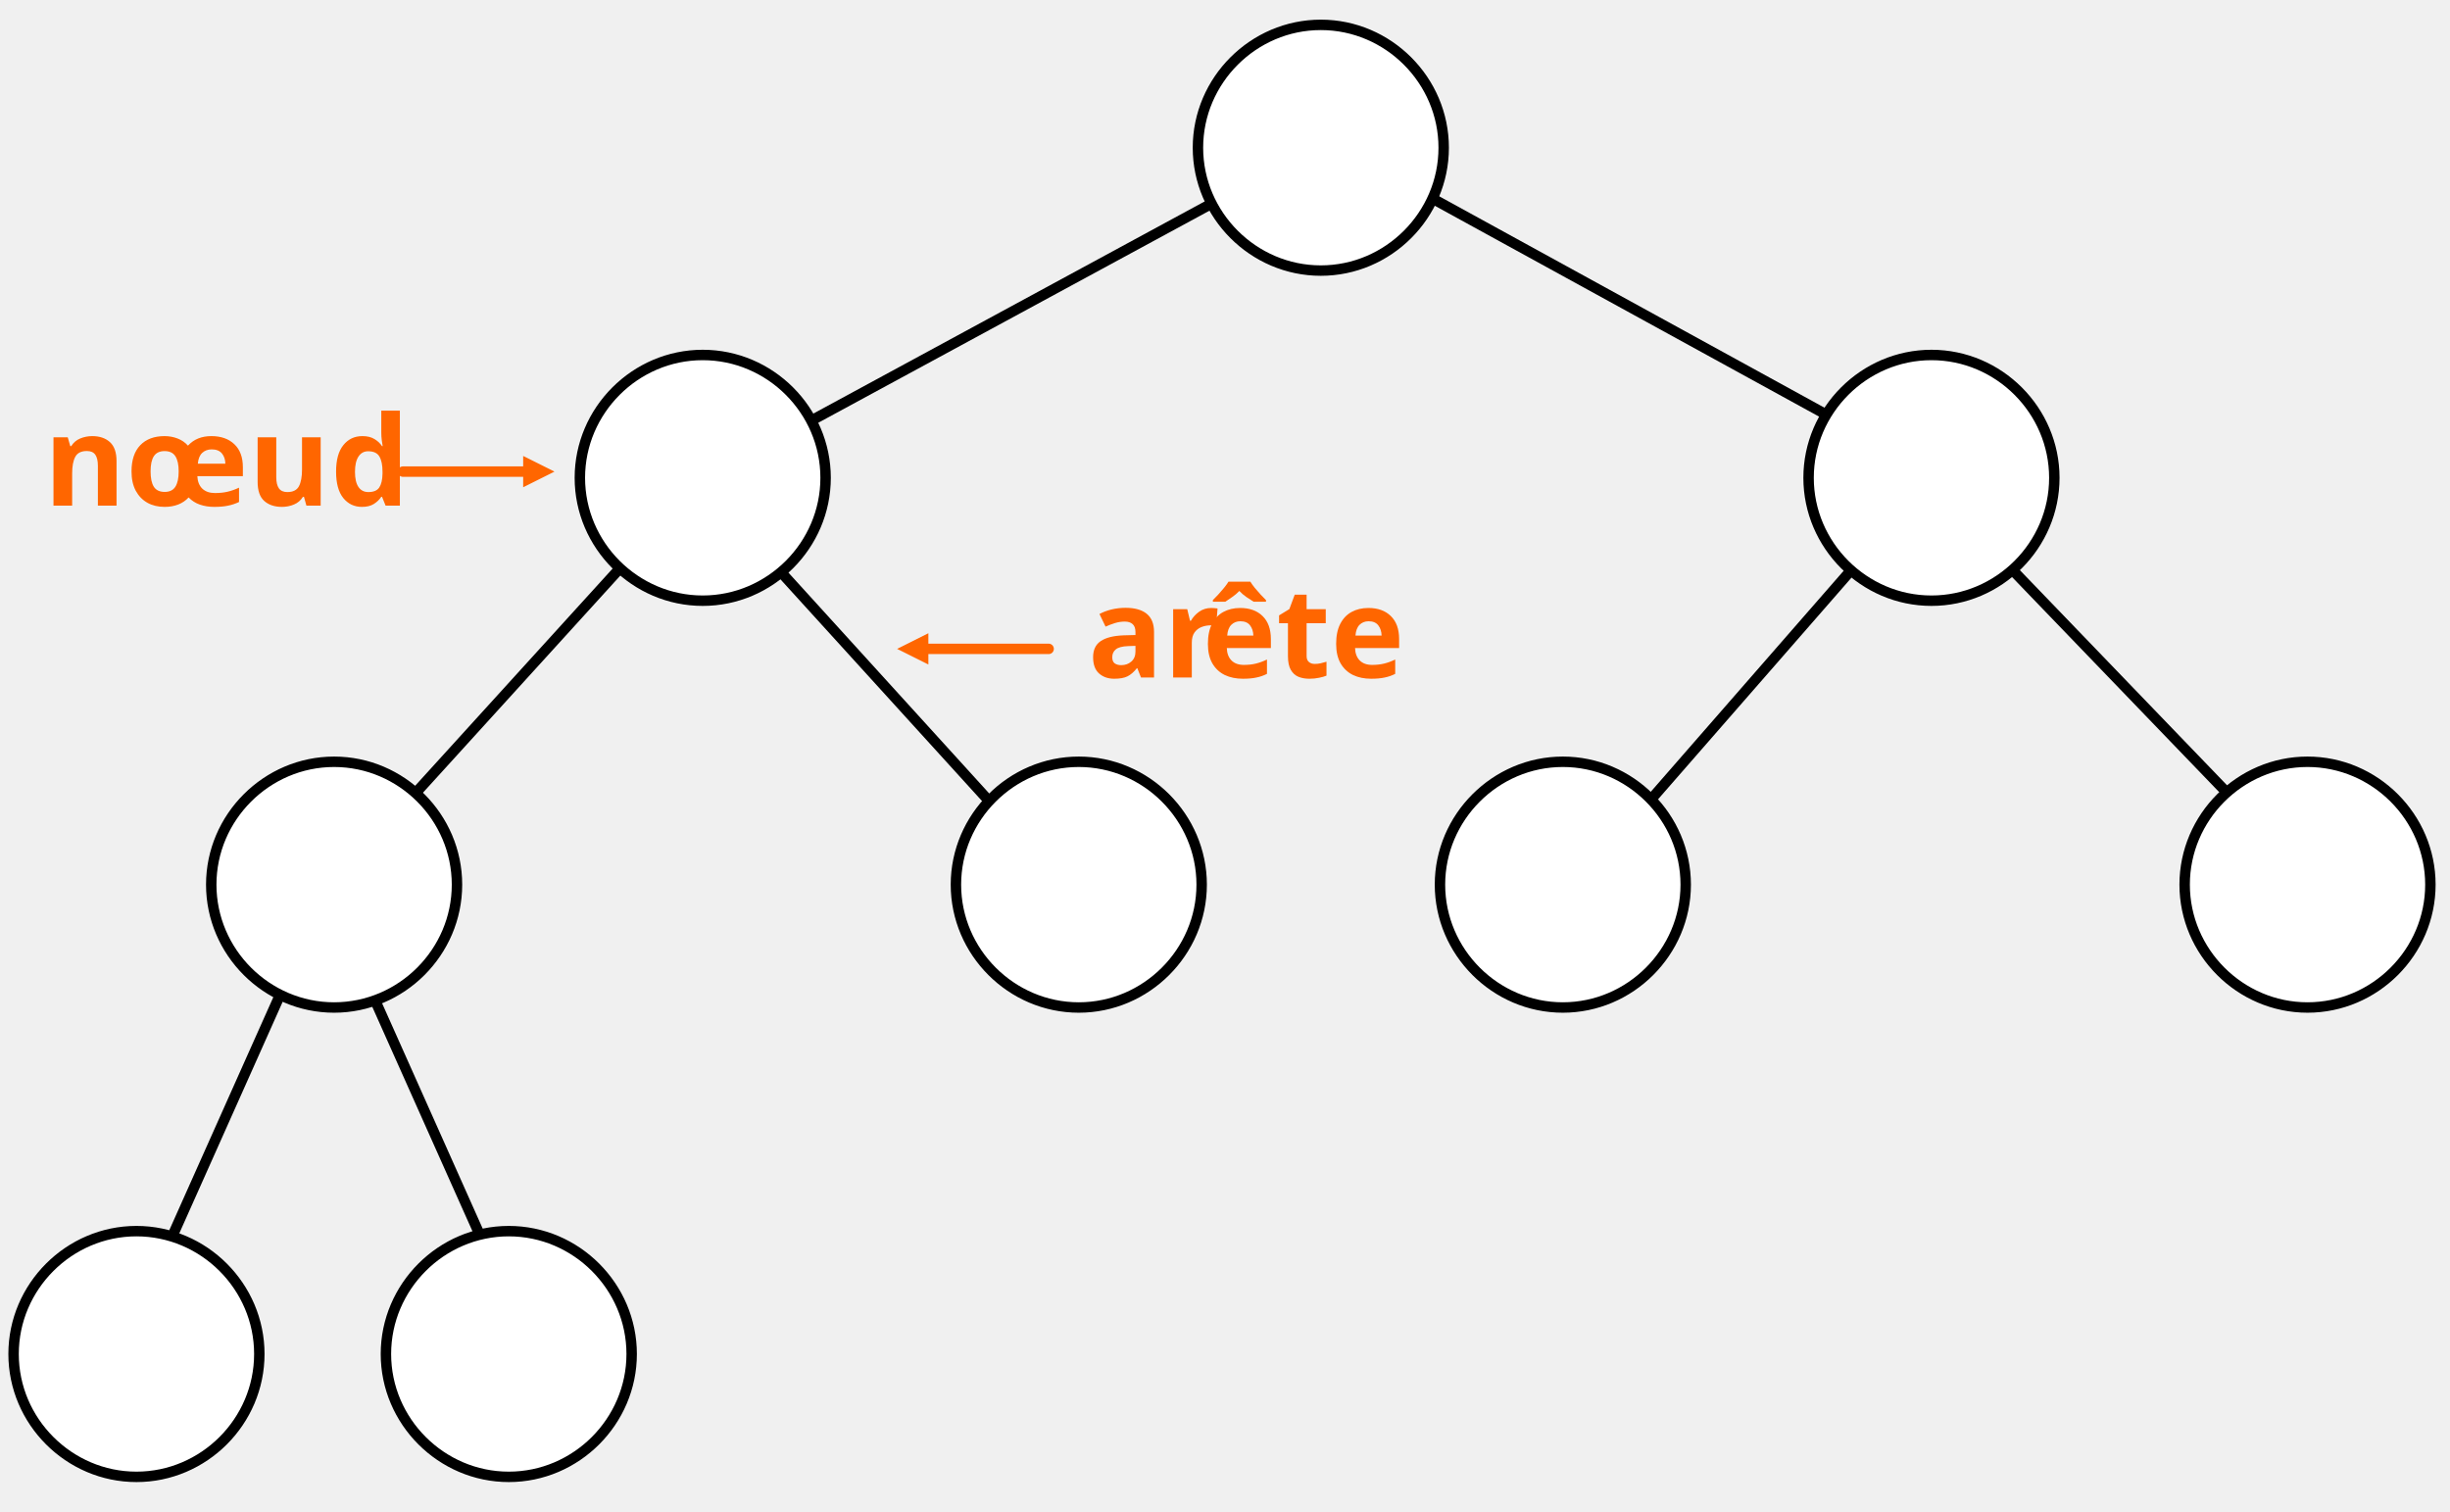
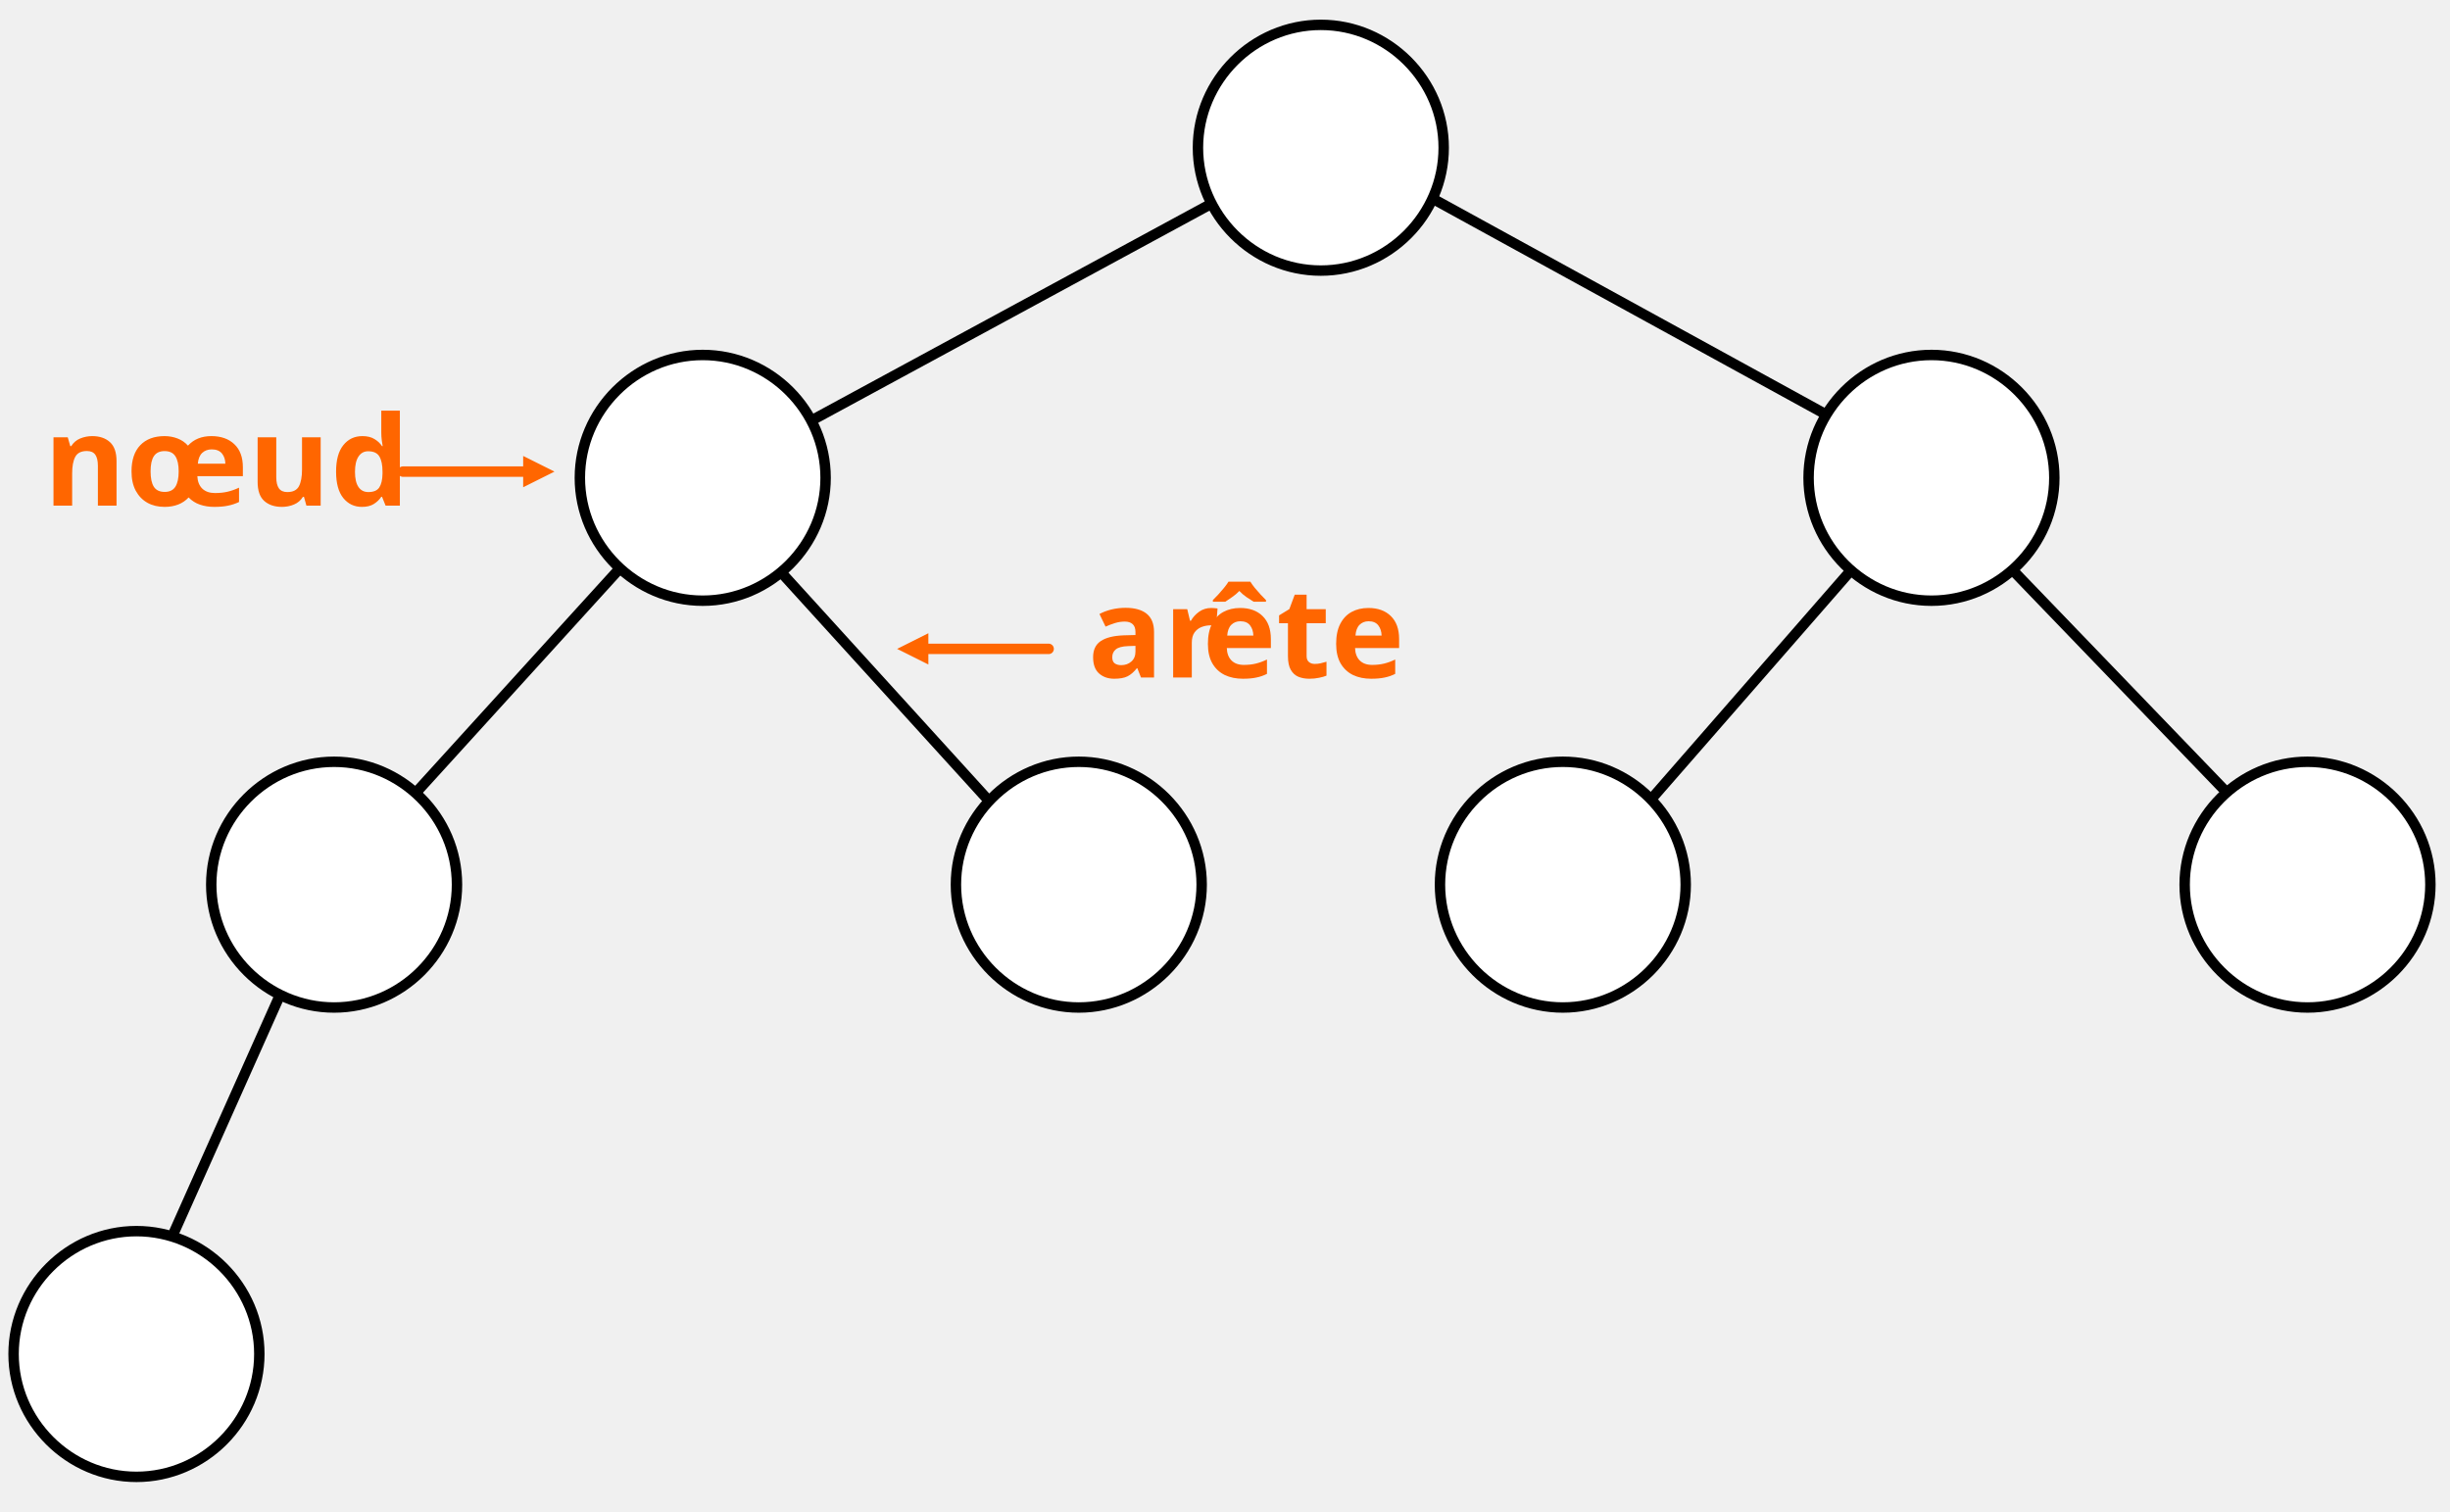
- <svg xmlns="http://www.w3.org/2000/svg" width="100%" height="100%" viewBox="0 0 470 290" version="1.1" xml:space="preserve" style="fill-rule:evenodd;clip-rule:evenodd;">
+ <svg xmlns="http://www.w3.org/2000/svg" id="svg914" style="fill-rule:evenodd;clip-rule:evenodd;" xml:space="preserve" version="1.1" viewBox="0 0 470 290" height="100%" width="100%">
+   <defs id="defs918" />
  <g id="Layer-1">
-     <g id="g6217" transform="matrix(1,0,0,1,-27.7827,-21.968)">
-       <g id="g5124" transform="matrix(1,0,0,1,18.9595,-7.67145)">
-         <path id="path5112" d="M261.429,57.762L142.857,122.047L214.286,200.619" style="fill:none;stroke:black;stroke-width:2px;" />
-         <g id="path5114" transform="matrix(1,0,0,1,0,-30)">
-           <path d="M142.857,152.047L71.429,230.619L35.714,310.619" style="fill:none;stroke:black;stroke-width:2px;" />
+     <g transform="matrix(1,0,0,1,-27.7827,-21.968)" id="g6217">
+       <g transform="matrix(1,0,0,1,18.9595,-7.67145)" id="g5124">
+         <path style="fill:none;stroke:black;stroke-width:2px;" d="M261.429,57.762L142.857,122.047L214.286,200.619" id="path5112" />
+         <g transform="matrix(1,0,0,1,0,-30)" id="path5114">
+           <path id="path834" style="fill:none;stroke:black;stroke-width:2px;" d="M142.857,152.047L71.429,230.619L35.714,310.619" />
        </g>
-         <g id="path5116" transform="matrix(1,0,0,1,0,-40)">
-           <path d="M71.429,240.619L107.143,320.619" style="fill:none;stroke:black;stroke-width:2px;" />
-         </g>
-         <path id="path5120" d="M262.857,56.333L380,120.619L311.429,199.19" style="fill:none;stroke:black;stroke-width:2px;" />
-         <g id="path5122" transform="matrix(1,0,0,1,0,-30)">
-           <path d="M378.571,152.047L452.857,229.19" style="fill:none;stroke:black;stroke-width:2px;" />
+         <path style="fill:none;stroke:black;stroke-width:2px;" d="M262.857,56.333L380,120.619L311.429,199.19" id="path5120" />
+         <g transform="matrix(1,0,0,1,0,-30)" id="path5122">
+           <path id="path841" style="fill:none;stroke:black;stroke-width:2px;" d="M378.571,152.047L452.857,229.19" />
        </g>
      </g>
      <g id="g5269">
-         <g id="g5046" transform="matrix(1,0,0,1,18.9595,-47.6715)">
-           <g transform="matrix(1,0,0,1,-24.2857,270)">
+         <g transform="matrix(1,0,0,1,18.9595,-47.6715)" id="g5046">
+           <g id="g847" transform="matrix(1,0,0,1,-24.2857,270)">
            <g id="g3717">
-               <path id="path3705" d="M82.857,59.409C82.857,72.34 72.217,82.981 59.286,82.981C46.355,82.981 35.714,72.34 35.714,59.409C35.714,46.479 46.355,35.838 59.286,35.838C72.217,35.838 82.857,46.479 82.857,59.409L82.857,59.409Z" style="fill:white;stroke:black;stroke-width:2px;" />
+               <path style="fill:white;stroke:black;stroke-width:2px;" d="M82.857,59.409C82.857,72.34 72.217,82.981 59.286,82.981C46.355,82.981 35.714,72.34 35.714,59.409C35.714,46.479 46.355,35.838 59.286,35.838C72.217,35.838 82.857,46.479 82.857,59.409L82.857,59.409Z" id="path3705" />
            </g>
          </g>
-           <g transform="matrix(1,0,0,1,47.1429,270)">
+           <g id="g851" transform="matrix(1,0,0,1,47.1429,270)">
            <g id="g4337">
-               <path id="path4339" d="M82.857,59.409C82.857,72.34 72.217,82.981 59.286,82.981C46.355,82.981 35.714,72.34 35.714,59.409C35.714,46.479 46.355,35.838 59.286,35.838C72.217,35.838 82.857,46.479 82.857,59.409L82.857,59.409Z" style="fill:white;stroke:black;stroke-width:2px;" />
+                             
+                         </g>
+           </g>
+         </g>
+         <g id="g856" transform="matrix(1,0,0,1,221.879,-9.10005)">
+           <g id="g4620">
+             <path style="fill:white;stroke:black;stroke-width:2px;" d="M82.857,59.409C82.857,72.34 72.217,82.981 59.286,82.981C46.355,82.981 35.714,72.34 35.714,59.409C35.714,46.479 46.355,35.838 59.286,35.838C72.217,35.838 82.857,46.479 82.857,59.409L82.857,59.409Z" id="path4622" />
+           </g>
+         </g>
+         <g transform="matrix(1,0,0,1,0,-30)" id="g5252">
+           <g id="g860" transform="matrix(1,0,0,1,32.5928,162.281)">
+             <g id="g4443">
+               <path style="fill:white;stroke:black;stroke-width:2px;" d="M82.857,59.409C82.857,72.34 72.217,82.981 59.286,82.981C46.355,82.981 35.714,72.34 35.714,59.409C35.714,46.479 46.355,35.838 59.286,35.838C72.217,35.838 82.857,46.479 82.857,59.409L82.857,59.409Z" id="path4445" />
+             </g>
+           </g>
+           <g id="g864" transform="matrix(1,0,0,1,175.45,162.281)">
+             <g id="g4453">
+               <path style="fill:white;stroke:black;stroke-width:2px;" d="M82.857,59.409C82.857,72.34 72.217,82.981 59.286,82.981C46.355,82.981 35.714,72.34 35.714,59.409C35.714,46.479 46.355,35.838 59.286,35.838C72.217,35.838 82.857,46.479 82.857,59.409L82.857,59.409Z" id="path4455" />
+             </g>
+           </g>
+           <g id="g868" transform="matrix(1,0,0,1,103.307,84.2332)">
+             <g id="g4014">
+               <path style="fill:white;stroke:black;stroke-width:2px;" d="M82.857,59.409C82.857,72.34 72.217,82.981 59.286,82.981C46.355,82.981 35.714,72.34 35.714,59.409C35.714,46.479 46.355,35.838 59.286,35.838C72.217,35.838 82.857,46.479 82.857,59.409L82.857,59.409Z" id="path4016" />
            </g>
          </g>
        </g>
-         <g transform="matrix(1,0,0,1,221.879,-9.10005)">
-           <g id="g4620">
-             <path id="path4622" d="M82.857,59.409C82.857,72.34 72.217,82.981 59.286,82.981C46.355,82.981 35.714,72.34 35.714,59.409C35.714,46.479 46.355,35.838 59.286,35.838C72.217,35.838 82.857,46.479 82.857,59.409L82.857,59.409Z" style="fill:white;stroke:black;stroke-width:2px;" />
-           </g>
-         </g>
-         <g id="g5252" transform="matrix(1,0,0,1,0,-30)">
-           <g transform="matrix(1,0,0,1,32.5928,162.281)">
-             <g id="g4443">
-               <path id="path4445" d="M82.857,59.409C82.857,72.34 72.217,82.981 59.286,82.981C46.355,82.981 35.714,72.34 35.714,59.409C35.714,46.479 46.355,35.838 59.286,35.838C72.217,35.838 82.857,46.479 82.857,59.409L82.857,59.409Z" style="fill:white;stroke:black;stroke-width:2px;" />
+         <g transform="matrix(1,0,0,1,-3.12153,-37.6715)" id="g4891">
+           <g id="g873" transform="matrix(1,0,0,1,271.429,169.952)">
+             <g id="g4871">
+               <path style="fill:white;stroke:black;stroke-width:2px;" d="M82.857,59.409C82.857,72.34 72.217,82.981 59.286,82.981C46.355,82.981 35.714,72.34 35.714,59.409C35.714,46.479 46.355,35.838 59.286,35.838C72.217,35.838 82.857,46.479 82.857,59.409L82.857,59.409Z" id="path4602" />
            </g>
          </g>
-           <g transform="matrix(1,0,0,1,175.45,162.281)">
-             <g id="g4453">
-               <path id="path4455" d="M82.857,59.409C82.857,72.34 72.217,82.981 59.286,82.981C46.355,82.981 35.714,72.34 35.714,59.409C35.714,46.479 46.355,35.838 59.286,35.838C72.217,35.838 82.857,46.479 82.857,59.409L82.857,59.409Z" style="fill:white;stroke:black;stroke-width:2px;" />
-             </g>
-           </g>
-           <g transform="matrix(1,0,0,1,103.307,84.2332)">
-             <g id="g4014">
-               <path id="path4016" d="M82.857,59.409C82.857,72.34 72.217,82.981 59.286,82.981C46.355,82.981 35.714,72.34 35.714,59.409C35.714,46.479 46.355,35.838 59.286,35.838C72.217,35.838 82.857,46.479 82.857,59.409L82.857,59.409Z" style="fill:white;stroke:black;stroke-width:2px;" />
-             </g>
-           </g>
-         </g>
-         <g id="g4891" transform="matrix(1,0,0,1,-3.12153,-37.6715)">
-           <g transform="matrix(1,0,0,1,271.429,169.952)">
-             <g id="g4871">
-               <path id="path4602" d="M82.857,59.409C82.857,72.34 72.217,82.981 59.286,82.981C46.355,82.981 35.714,72.34 35.714,59.409C35.714,46.479 46.355,35.838 59.286,35.838C72.217,35.838 82.857,46.479 82.857,59.409L82.857,59.409Z" style="fill:white;stroke:black;stroke-width:2px;" />
-             </g>
-           </g>
-           <g transform="matrix(1,0,0,1,414.286,169.952)">
+           <g id="g878" transform="matrix(1,0,0,1,414.286,169.952)">
            <g id="g4803">
              <g id="g4750">
-                 <path id="path4752" d="M82.857,59.409C82.857,72.34 72.217,82.981 59.286,82.981C46.355,82.981 35.714,72.34 35.714,59.409C35.714,46.479 46.355,35.838 59.286,35.838C72.217,35.838 82.857,46.479 82.857,59.409L82.857,59.409Z" style="fill:white;stroke:black;stroke-width:2px;" />
+                 <path style="fill:white;stroke:black;stroke-width:2px;" d="M82.857,59.409C82.857,72.34 72.217,82.981 59.286,82.981C46.355,82.981 35.714,72.34 35.714,59.409C35.714,46.479 46.355,35.838 59.286,35.838C72.217,35.838 82.857,46.479 82.857,59.409L82.857,59.409Z" id="path4752" />
              </g>
            </g>
          </g>
-           <g transform="matrix(1,0,0,1,342.143,91.9047)">
+           <g id="g882" transform="matrix(1,0,0,1,342.143,91.9047)">
            <g id="g4861">
-               <path id="path4863" d="M82.857,59.409C82.857,72.34 72.217,82.981 59.286,82.981C46.355,82.981 35.714,72.34 35.714,59.409C35.714,46.479 46.355,35.838 59.286,35.838C72.217,35.838 82.857,46.479 82.857,59.409L82.857,59.409Z" style="fill:white;stroke:black;stroke-width:2px;" />
+               <path style="fill:white;stroke:black;stroke-width:2px;" d="M82.857,59.409C82.857,72.34 72.217,82.981 59.286,82.981C46.355,82.981 35.714,72.34 35.714,59.409C35.714,46.479 46.355,35.838 59.286,35.838C72.217,35.838 82.857,46.479 82.857,59.409L82.857,59.409Z" id="path4863" />
            </g>
          </g>
        </g>
      </g>
    </g>
-     <g transform="matrix(1,0,0,1,-91.4096,66.447)">
-       <text x="99.796px" y="30.568px" style="font-family:'SourceSansPro-Bold', 'Source Sans Pro', sans-serif;font-weight:700;font-size:24px;fill:rgb(255,102,0);">nœud</text>
+     <g id="g889" transform="matrix(1,0,0,1,-91.4096,66.447)">
+       <text id="text887" style="font-family:'SourceSansPro-Bold', 'Source Sans Pro', sans-serif;font-weight:700;font-size:24px;fill:rgb(255,102,0);" y="30.568px" x="99.796px">nœud</text>
    </g>
-     <g transform="matrix(0.661366,0,0,0.661366,-40.2349,-39.5991)">
-       <g transform="matrix(1.51202,-0,-0,1.51202,60.8361,59.8747)">
-         <path d="M100.364,87.48L106.364,90.48L100.364,93.48L100.364,87.48Z" style="fill:rgb(255,102,0);" />
-         <path d="M77.294,90.48L101.564,90.48" style="fill:none;stroke:rgb(255,102,0);stroke-width:2px;stroke-linecap:round;stroke-linejoin:round;stroke-miterlimit:1.5;" />
+     <g id="g897" transform="matrix(0.661366,0,0,0.661366,-40.2349,-39.5991)">
+       <g id="g895" transform="matrix(1.51202,-0,-0,1.51202,60.8361,59.8747)">
+         <path id="path891" style="fill:rgb(255,102,0);" d="M100.364,87.48L106.364,90.48L100.364,93.48L100.364,87.48Z" />
+         <path id="path893" style="fill:none;stroke:rgb(255,102,0);stroke-width:2px;stroke-linecap:round;stroke-linejoin:round;stroke-miterlimit:1.5;" d="M77.294,90.48L101.564,90.48" />
      </g>
    </g>
-     <g transform="matrix(1,0,0,1,108.886,99.4204)">
-       <text x="99.796px" y="30.568px" style="font-family:'SourceSansPro-Bold', 'Source Sans Pro', sans-serif;font-weight:700;font-size:24px;fill:rgb(255,102,0);">ar<tspan x="121.756px 133.948px 142.708px " y="30.568px 30.568px 30.568px ">ête</tspan>
+     <g id="g903" transform="matrix(1,0,0,1,108.886,99.4204)">
+       <text id="text901" style="font-family:'SourceSansPro-Bold', 'Source Sans Pro', sans-serif;font-weight:700;font-size:24px;fill:rgb(255,102,0);" y="30.568px" x="99.796px">ar<tspan id="tspan899" y="30.568px 30.568px 30.568px " x="121.756px 133.948px 142.708px ">ête</tspan>
      </text>
    </g>
-     <g transform="matrix(-0.661366,0,0,0.661366,318.696,-5.59064)">
-       <g transform="matrix(-1.51202,0,0,1.51202,481.876,8.45317)">
-         <path d="M178.097,127.489L172.097,124.489L178.097,121.489L178.097,127.489Z" style="fill:rgb(255,102,0);" />
-         <path d="M201.168,124.489L176.897,124.489" style="fill:none;stroke:rgb(255,102,0);stroke-width:2px;stroke-linecap:round;stroke-linejoin:round;stroke-miterlimit:1.5;" />
+     <g id="g911" transform="matrix(-0.661366,0,0,0.661366,318.696,-5.59064)">
+       <g id="g909" transform="matrix(-1.51202,0,0,1.51202,481.876,8.45317)">
+         <path id="path905" style="fill:rgb(255,102,0);" d="M178.097,127.489L172.097,124.489L178.097,121.489L178.097,127.489Z" />
+         <path id="path907" style="fill:none;stroke:rgb(255,102,0);stroke-width:2px;stroke-linecap:round;stroke-linejoin:round;stroke-miterlimit:1.5;" d="M201.168,124.489L176.897,124.489" />
      </g>
    </g>
  </g>
</svg>
